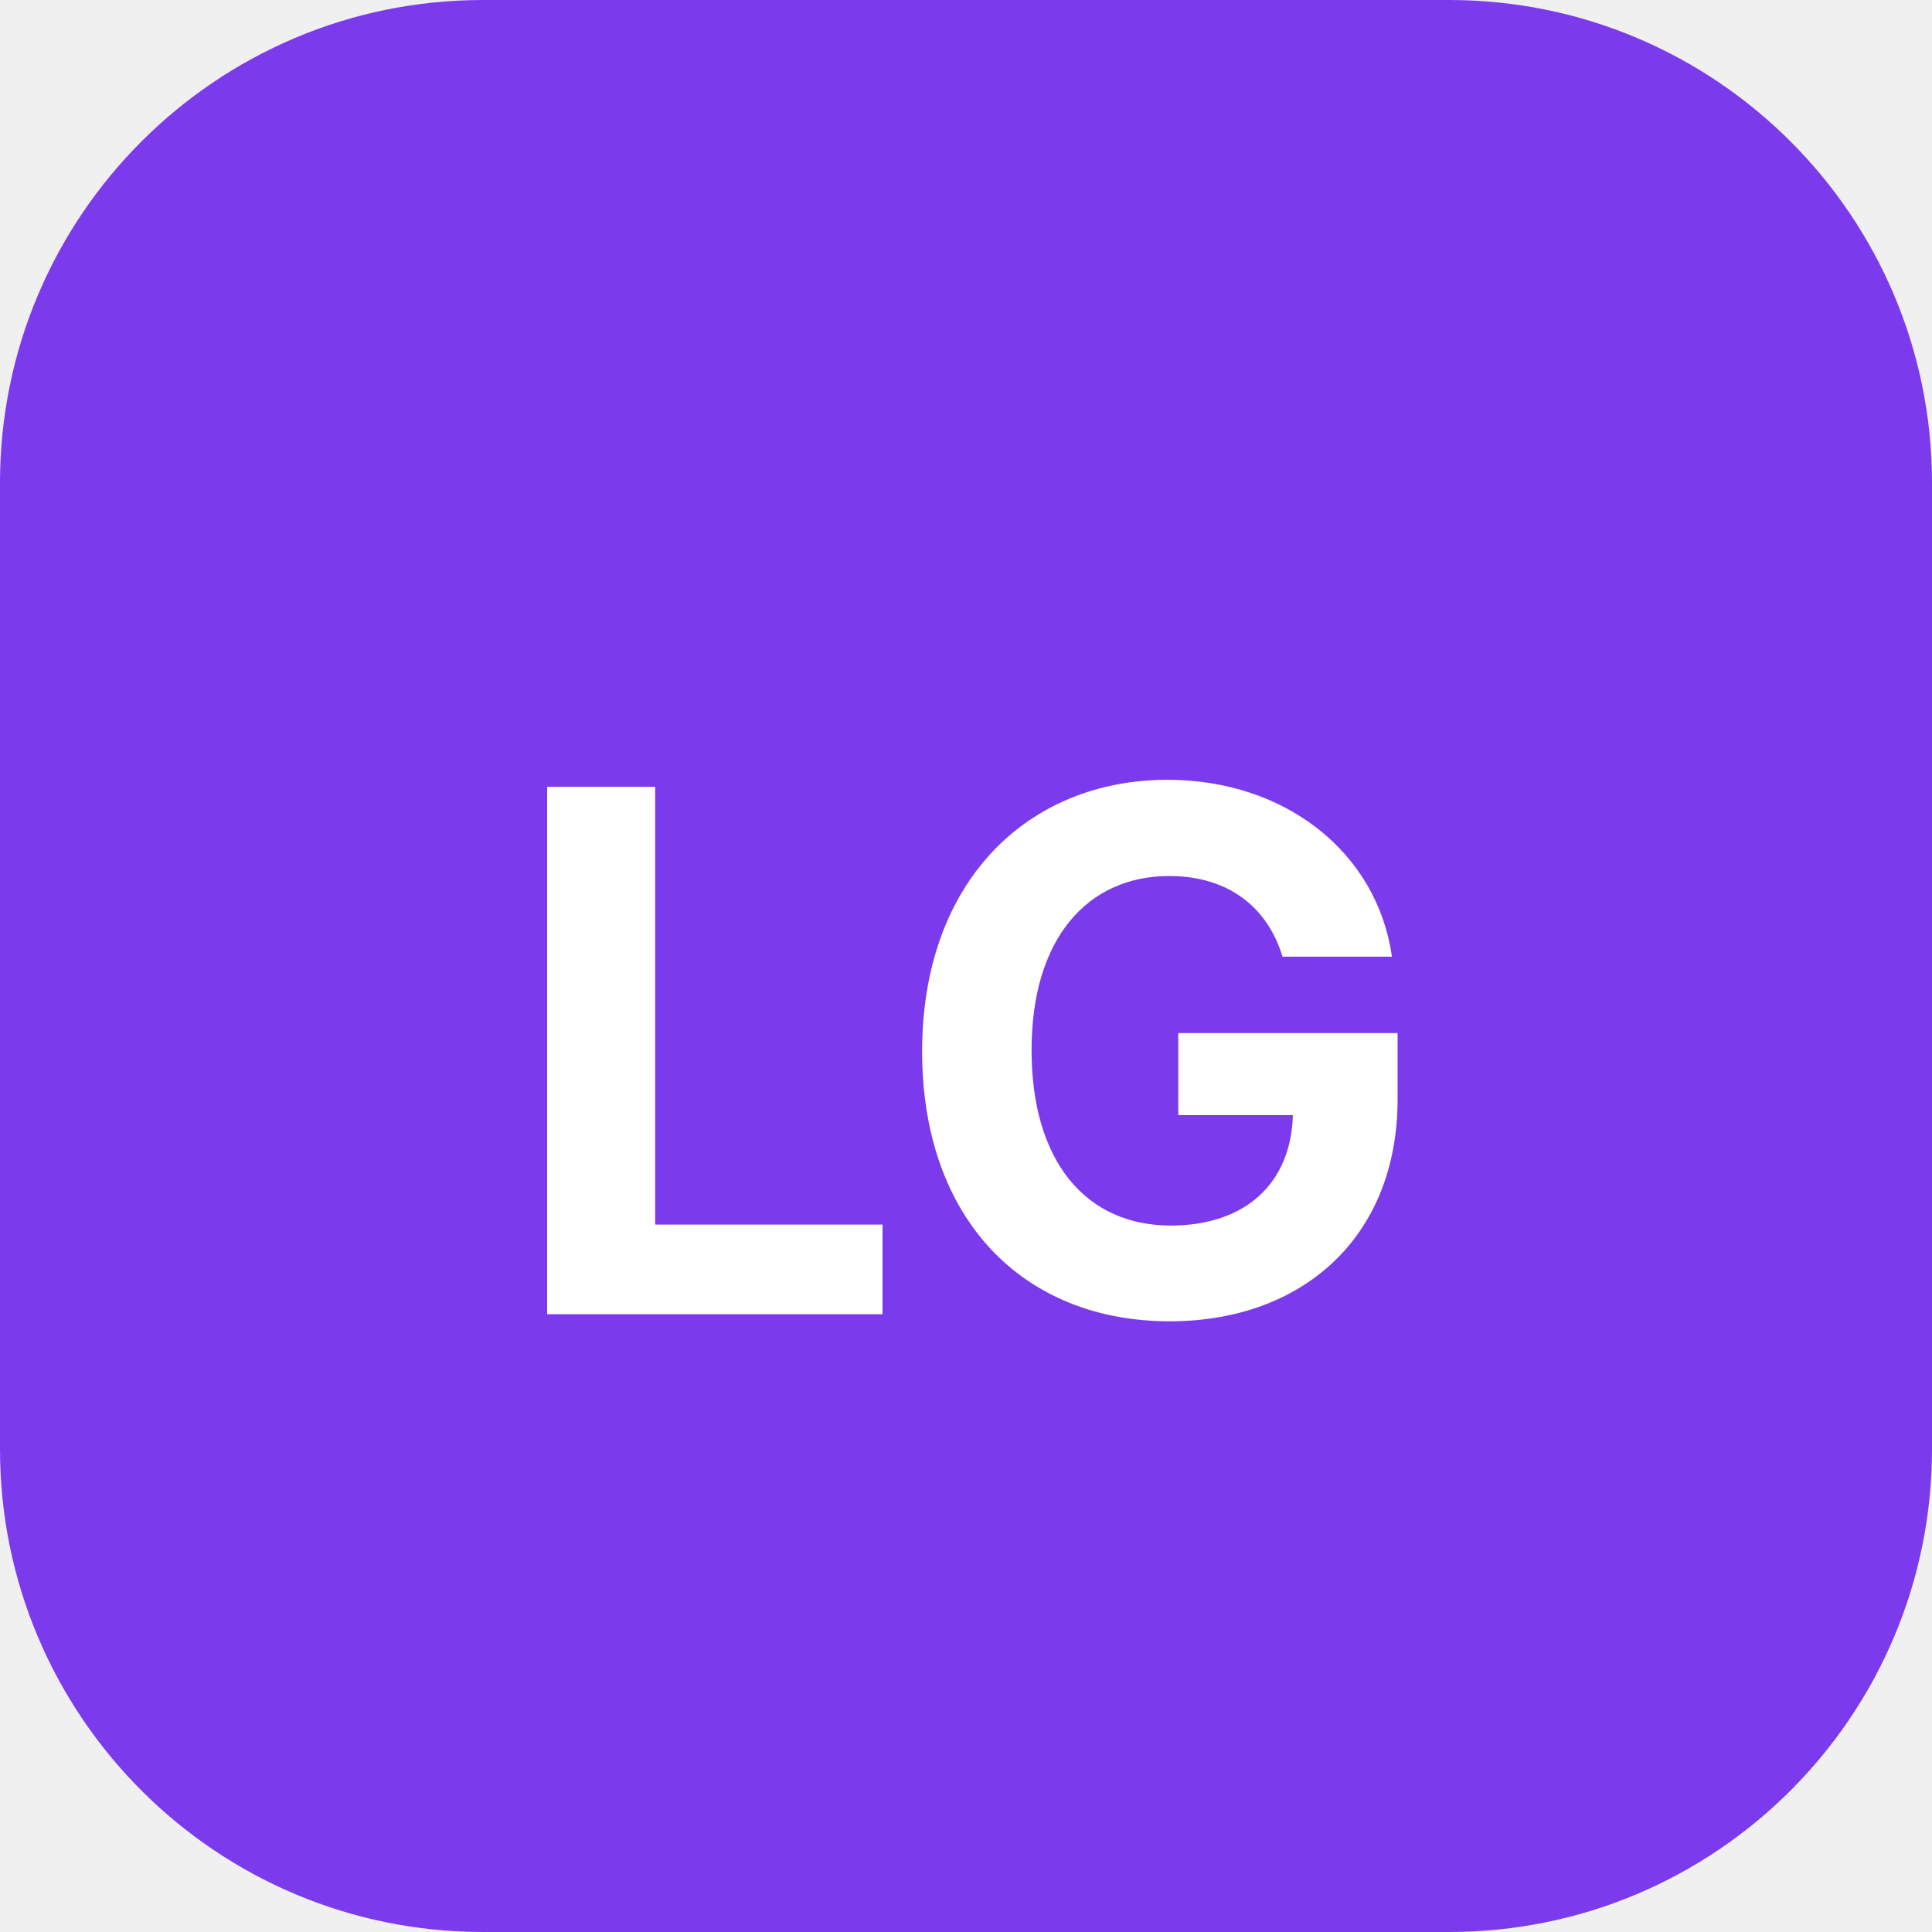
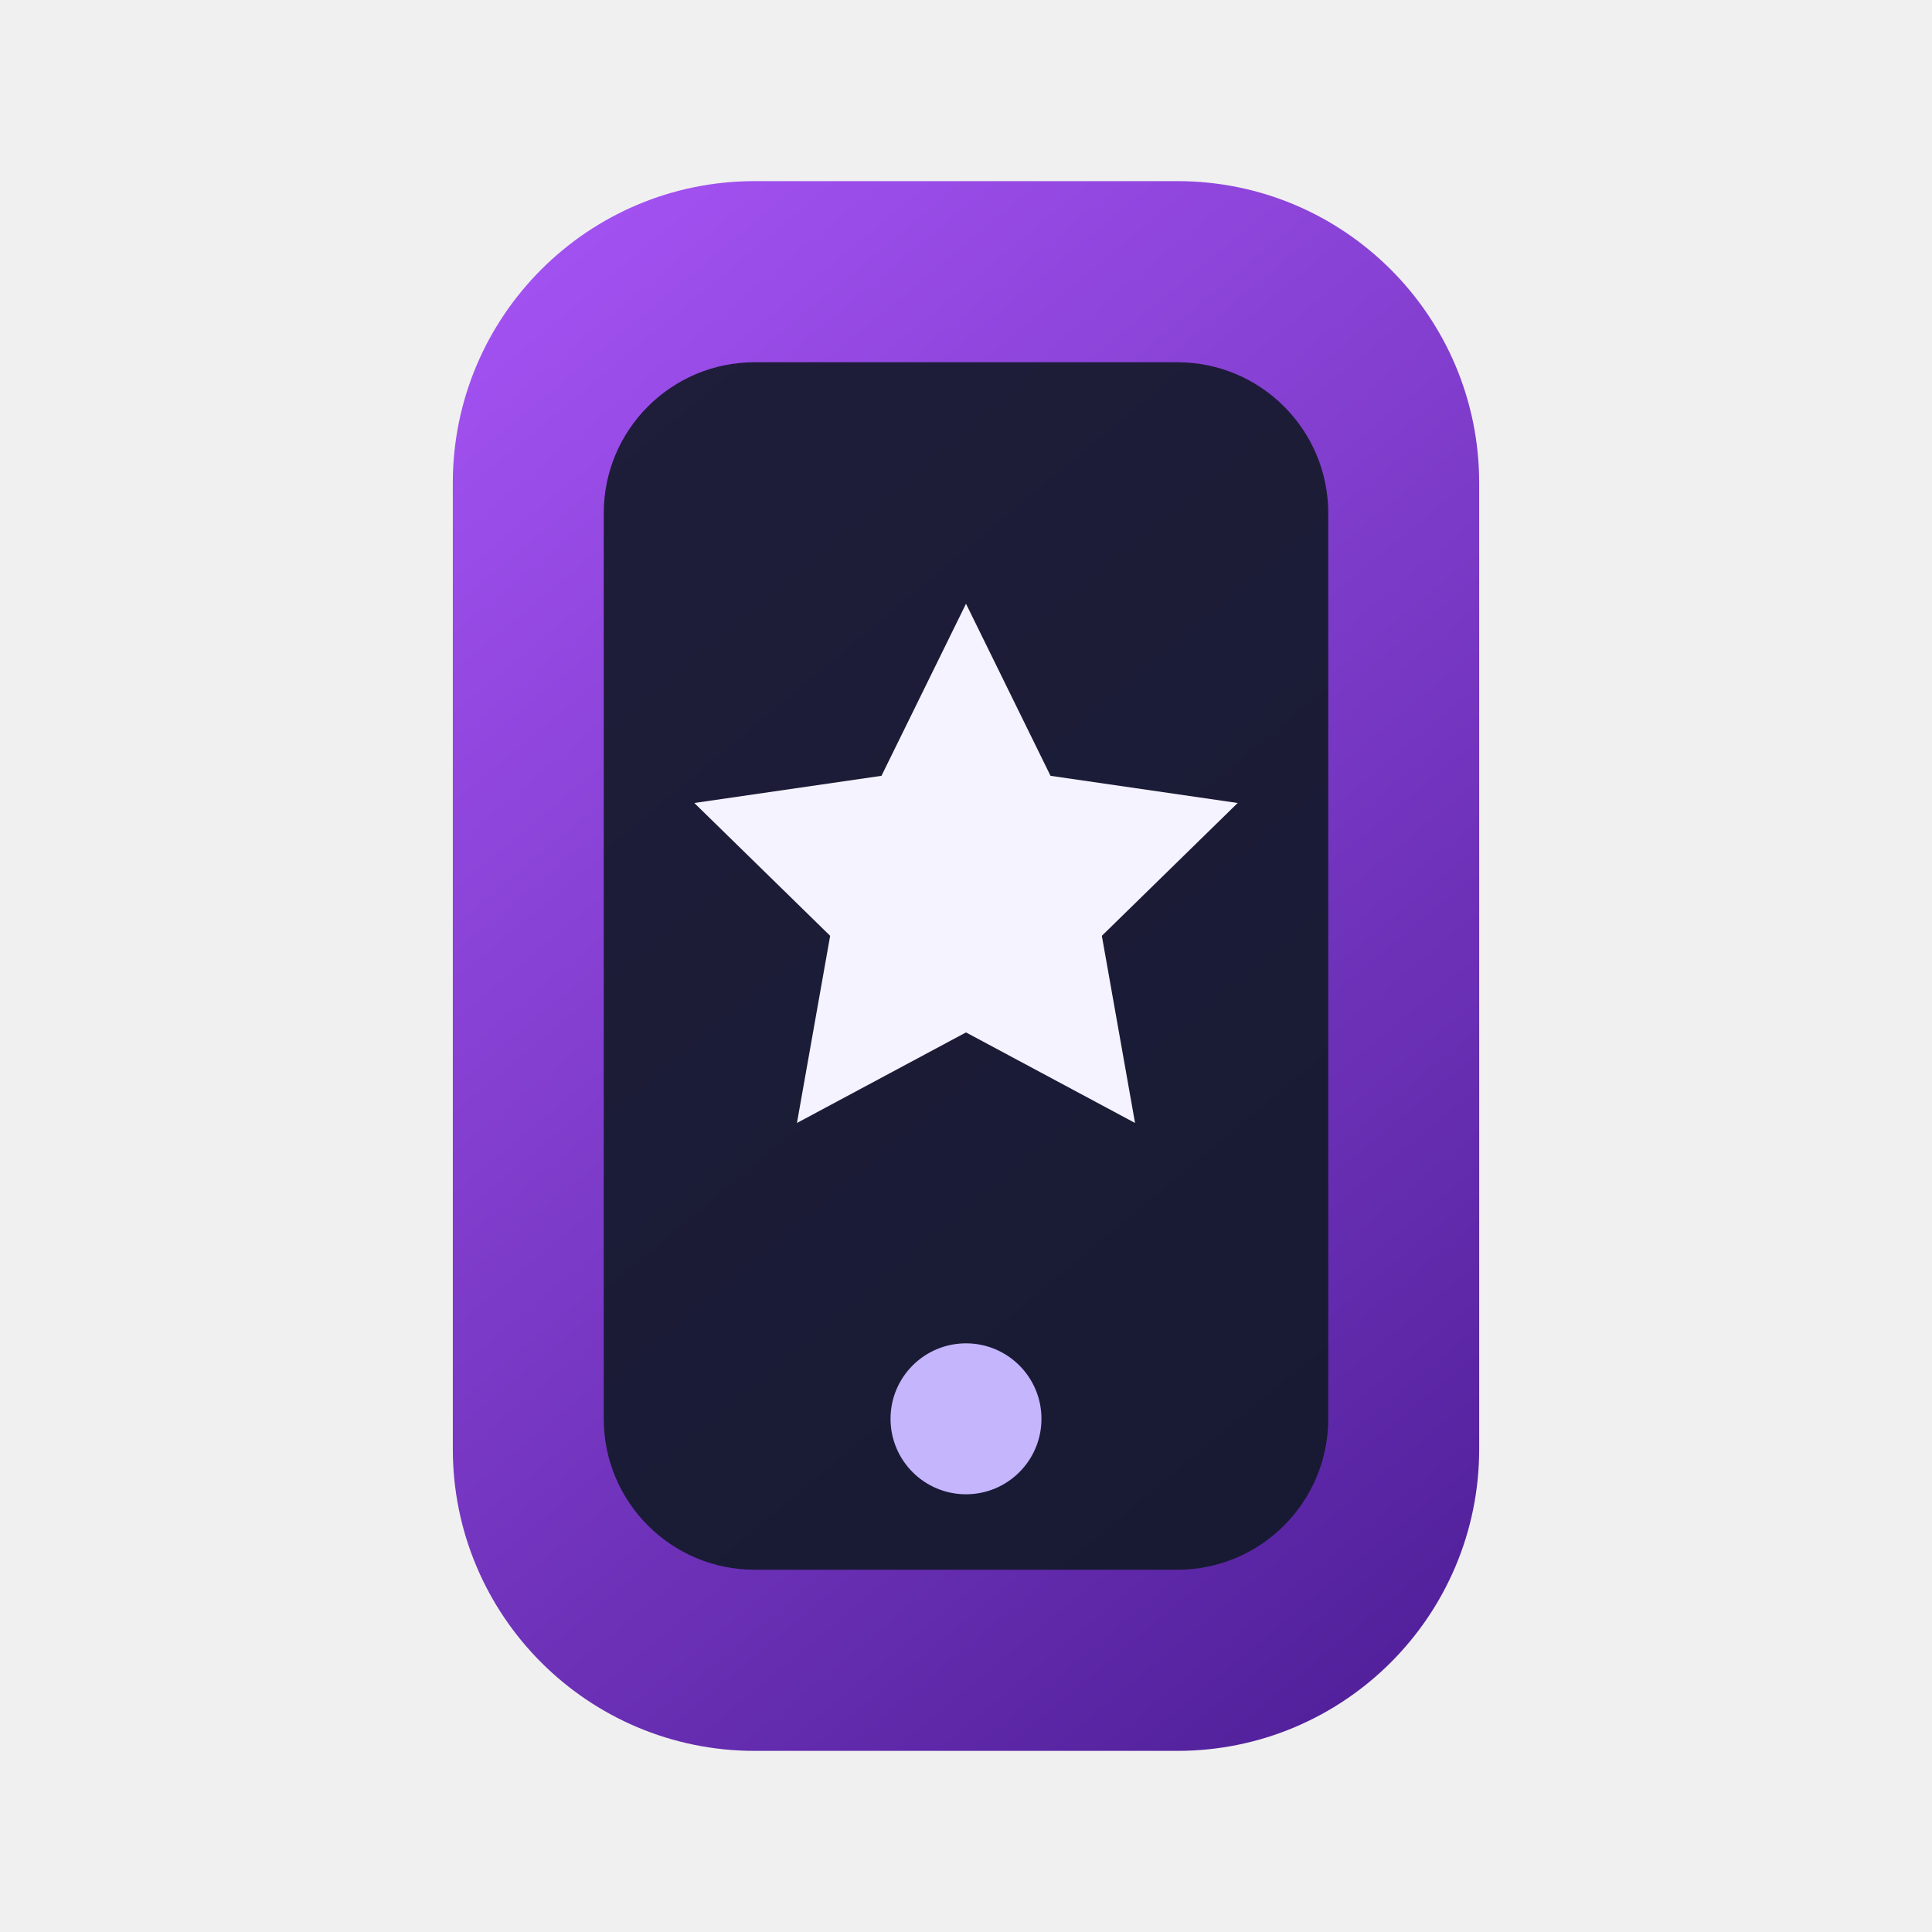
- <svg xmlns="http://www.w3.org/2000/svg" viewBox="0 0 64 64" role="img" aria-label="LG">
-   <rect width="64" height="64" rx="16" fill="#7c3aed" />
-   <text x="50%" y="54%" dominant-baseline="middle" text-anchor="middle" font-family="Inter, Arial, sans-serif" font-size="24" font-weight="700" fill="white">LG</text>
+ <svg xmlns="http://www.w3.org/2000/svg" viewBox="0 0 64 64" role="img" aria-label="Portfolio icon">
+   <defs>
+     <linearGradient id="g" x1="12" y1="8" x2="52" y2="56" gradientUnits="userSpaceOnUse">
+       <stop stop-color="#a855f7" />
+       <stop offset="1" stop-color="#4c1d95" />
+     </linearGradient>
+   </defs>
+   <rect x="15" y="6" width="34" height="52" rx="10" fill="url(#g)" />
+   <rect x="20" y="12" width="24" height="40" rx="5" fill="#111827" opacity="0.9" />
+   <circle cx="32" cy="47" r="2.5" fill="#c4b5fd" />
+   <path d="M32 20l2.8 5.7 6.2.9-4.5 4.4 1.1 6.2-5.6-3-5.6 3 1.1-6.2-4.5-4.4 6.2-.9L32 20z" fill="#f5f3ff" />
</svg>
